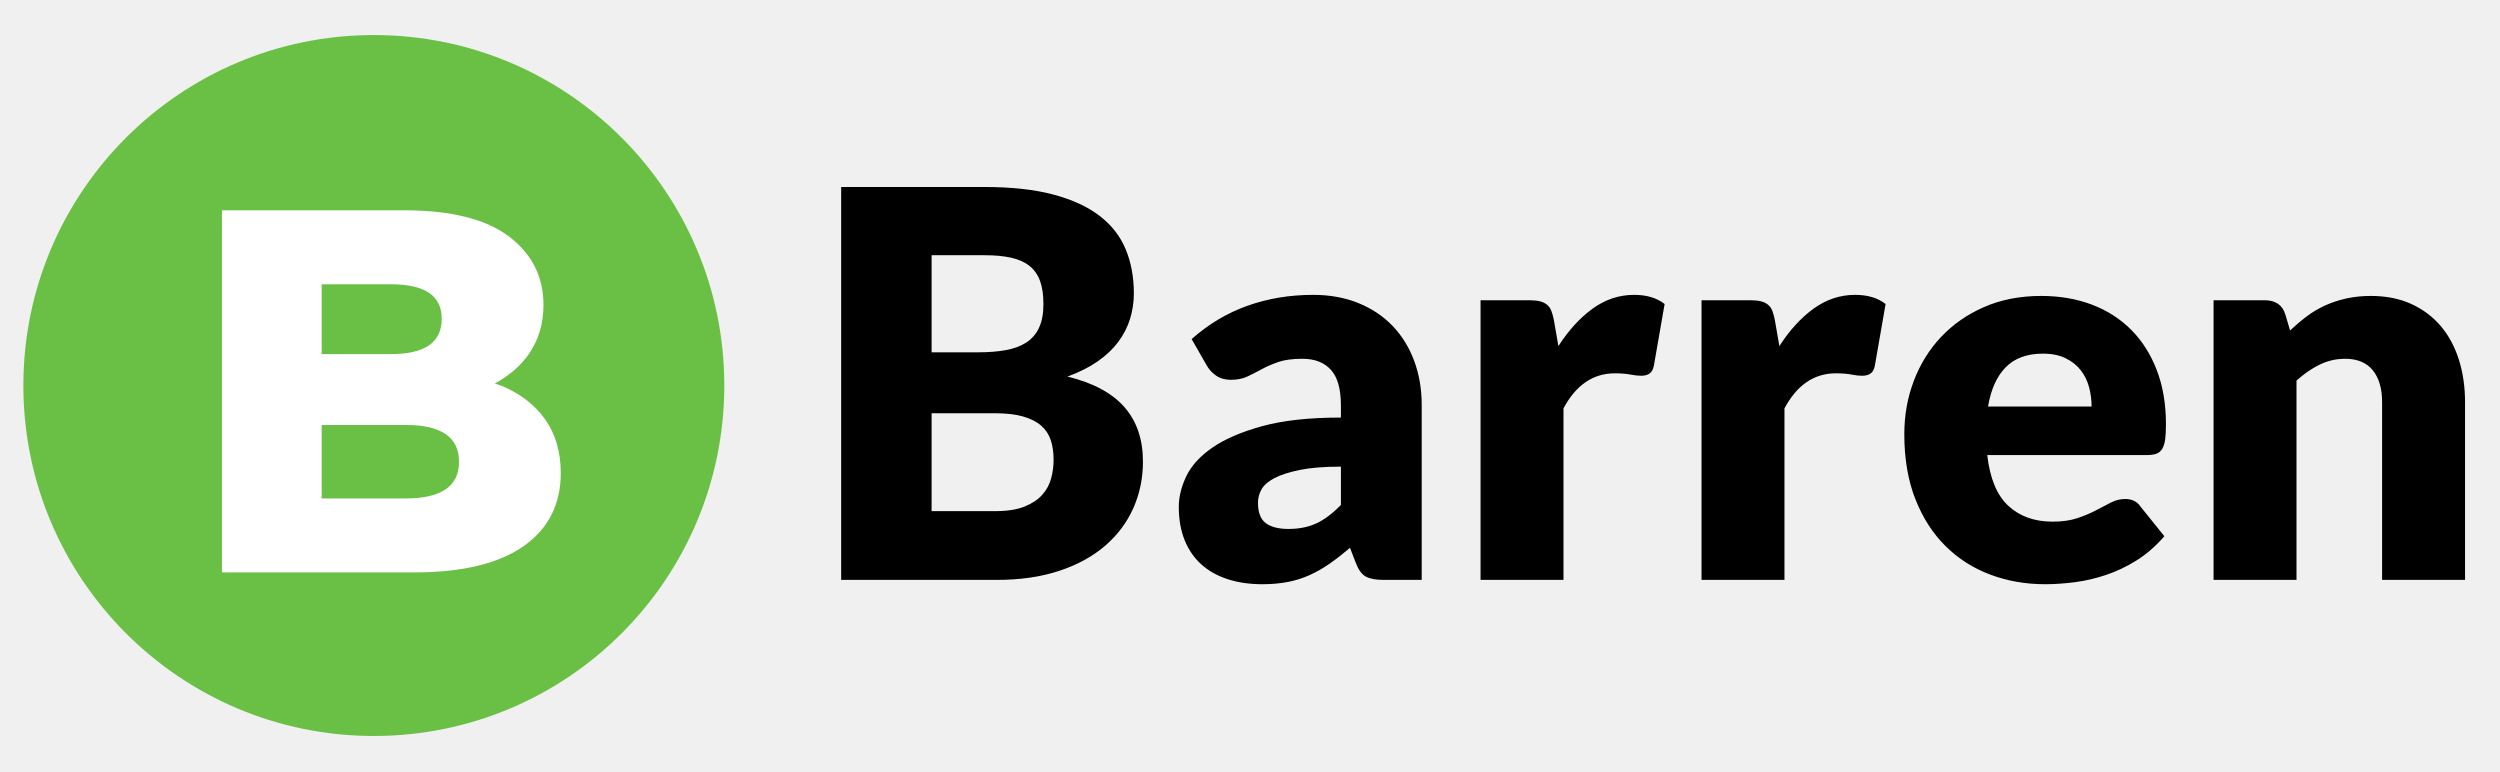
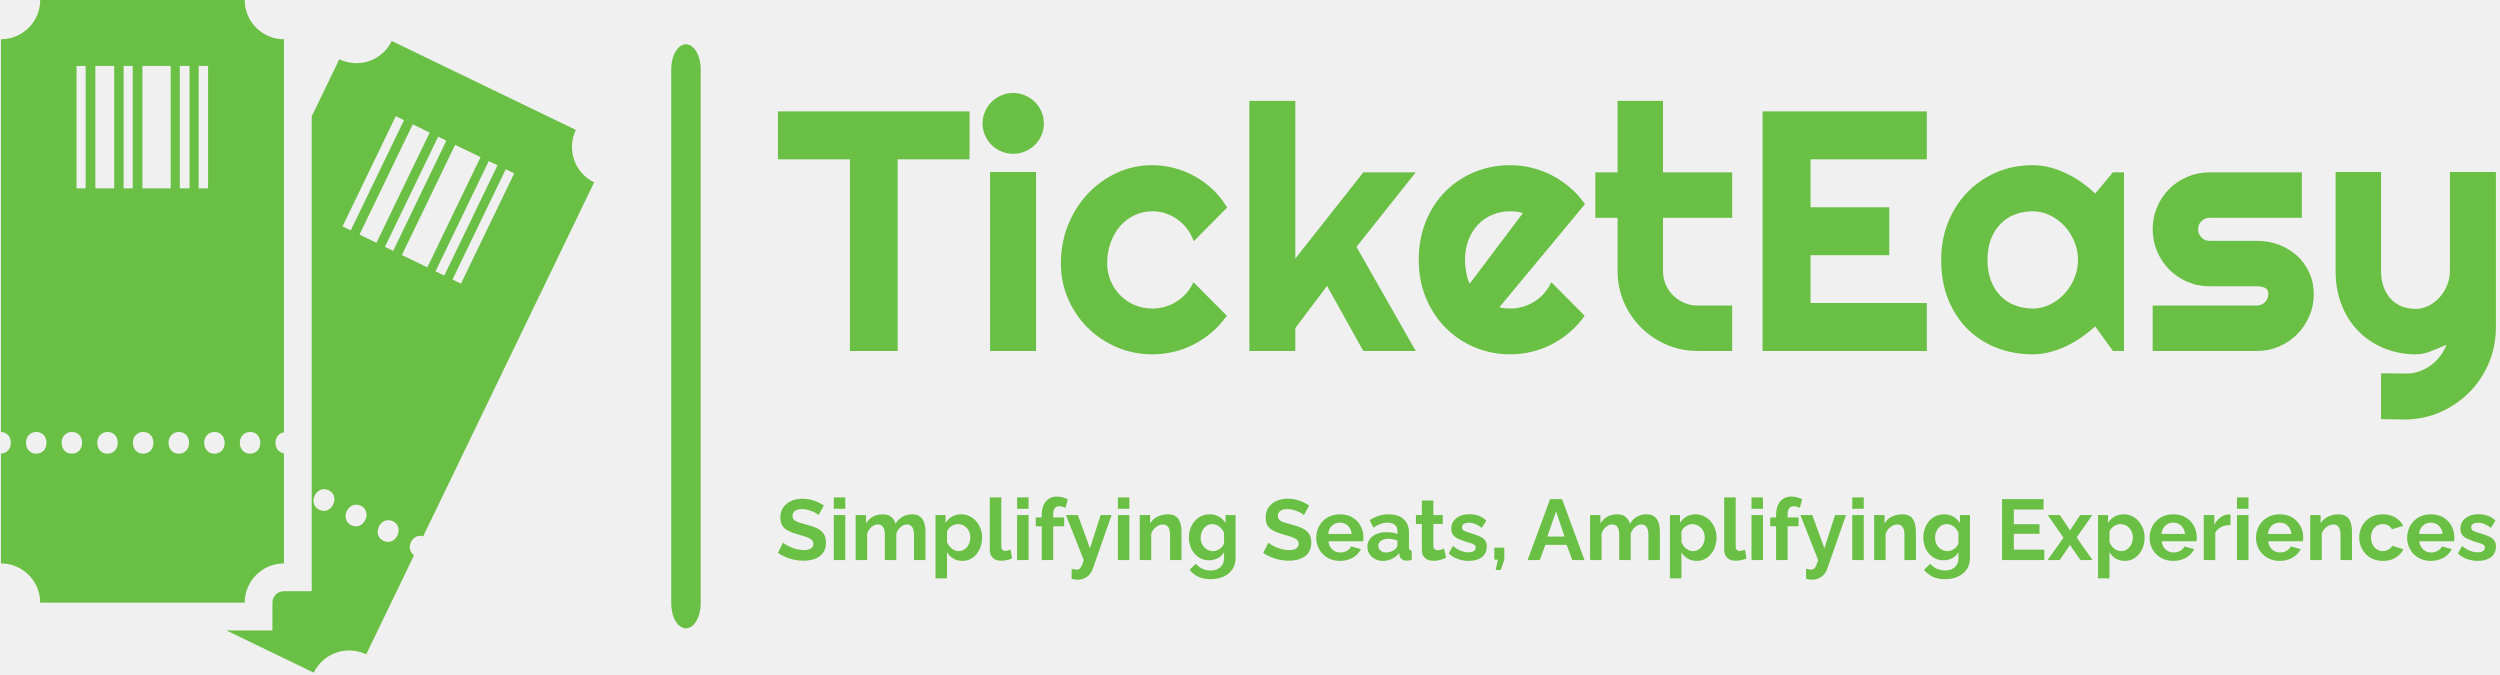
- <svg xmlns="http://www.w3.org/2000/svg" preserveAspectRatio="xMidYMid" width="214" height="66" viewBox="0 0 214 66">
-   <defs>
-     <style>
-       .cls-1 {
-         fill: #000;
-       }
- 
-       .cls-1, .cls-3 {
-         fill-rule: evenodd;
-       }
- 
-       .cls-2 {
-         fill: #6ac045;
-       }
- 
-       .cls-3 {
-         fill: #fff;
-       }
-     </style>
-   </defs>
-   <g>
-     <path d="M203.908,49.639 L203.908,34.427 C203.908,33.258 203.641,32.346 203.107,31.692 C202.572,31.038 201.786,30.711 200.748,30.711 C199.970,30.711 199.237,30.880 198.550,31.219 C197.863,31.557 197.206,32.011 196.580,32.581 L196.580,49.639 L189.481,49.639 L189.481,25.702 L193.878,25.702 C194.321,25.702 194.691,25.802 194.989,26.002 C195.287,26.202 195.496,26.502 195.619,26.902 L196.031,28.287 C196.489,27.856 196.962,27.456 197.451,27.087 C197.939,26.717 198.462,26.406 199.019,26.152 C199.576,25.898 200.179,25.698 200.828,25.552 C201.477,25.406 202.183,25.332 202.947,25.332 C204.244,25.332 205.393,25.560 206.393,26.013 C207.393,26.468 208.237,27.098 208.924,27.906 C209.611,28.714 210.129,29.676 210.481,30.792 C210.832,31.908 211.008,33.120 211.008,34.427 L211.008,49.639 L203.908,49.639 ZM185.085,38.421 C184.962,38.621 184.799,38.759 184.592,38.836 C184.386,38.913 184.123,38.952 183.802,38.952 L170.108,38.952 C170.337,40.952 170.940,42.403 171.917,43.303 C172.894,44.203 174.154,44.653 175.696,44.653 C176.520,44.653 177.230,44.553 177.825,44.353 C178.421,44.153 178.951,43.930 179.417,43.684 C179.883,43.438 180.310,43.215 180.699,43.014 C181.089,42.815 181.497,42.714 181.925,42.714 C182.489,42.714 182.917,42.922 183.207,43.338 L185.268,45.900 C184.535,46.746 183.745,47.435 182.898,47.966 C182.051,48.497 181.180,48.912 180.287,49.212 C179.394,49.512 178.501,49.720 177.608,49.836 C176.715,49.951 175.864,50.009 175.055,50.009 C173.390,50.009 171.829,49.735 170.371,49.189 C168.913,48.643 167.638,47.831 166.547,46.754 C165.455,45.677 164.593,44.338 163.959,42.737 C163.326,41.137 163.009,39.275 163.009,37.151 C163.009,35.551 163.280,34.035 163.822,32.604 C164.364,31.173 165.142,29.918 166.158,28.841 C167.173,27.764 168.402,26.910 169.845,26.279 C171.287,25.648 172.917,25.332 174.734,25.332 C176.306,25.332 177.745,25.579 179.051,26.071 C180.356,26.564 181.478,27.279 182.417,28.218 C183.356,29.157 184.089,30.307 184.615,31.669 C185.142,33.031 185.405,34.574 185.405,36.297 C185.405,36.836 185.383,37.275 185.337,37.613 C185.291,37.952 185.207,38.221 185.085,38.421 ZM178.822,33.135 C178.676,32.596 178.440,32.115 178.112,31.692 C177.783,31.269 177.352,30.927 176.818,30.665 C176.283,30.403 175.635,30.272 174.871,30.272 C173.512,30.272 172.451,30.661 171.688,31.438 C170.925,32.215 170.421,33.335 170.177,34.797 L179.039,34.797 C179.039,34.228 178.967,33.674 178.822,33.135 ZM160.124,31.969 C159.941,32.100 159.696,32.165 159.391,32.165 C159.131,32.165 158.826,32.131 158.475,32.061 C158.124,31.992 157.681,31.957 157.147,31.957 C155.284,31.957 153.818,32.958 152.750,34.958 L152.750,49.639 L145.651,49.639 L145.651,25.702 L149.864,25.702 C150.215,25.702 150.509,25.733 150.746,25.794 C150.983,25.856 151.181,25.952 151.342,26.083 C151.502,26.214 151.624,26.387 151.708,26.602 C151.792,26.818 151.864,27.079 151.925,27.387 L152.315,29.626 C153.185,28.272 154.162,27.202 155.246,26.417 C156.330,25.633 157.513,25.240 158.796,25.240 C159.879,25.240 160.750,25.502 161.406,26.025 L160.490,31.288 C160.429,31.611 160.307,31.838 160.124,31.969 ZM141.208,31.969 C141.025,32.100 140.781,32.165 140.476,32.165 C140.216,32.165 139.911,32.131 139.560,32.061 C139.208,31.992 138.766,31.957 138.231,31.957 C136.369,31.957 134.903,32.958 133.834,34.958 L133.834,49.639 L126.735,49.639 L126.735,25.702 L130.949,25.702 C131.300,25.702 131.594,25.733 131.831,25.794 C132.067,25.856 132.266,25.952 132.426,26.083 C132.586,26.214 132.708,26.387 132.793,26.602 C132.876,26.818 132.949,27.079 133.010,27.387 L133.399,29.626 C134.270,28.272 135.246,27.202 136.331,26.417 C137.414,25.633 138.598,25.240 139.880,25.240 C140.964,25.240 141.834,25.502 142.491,26.025 L141.575,31.288 C141.514,31.611 141.392,31.838 141.208,31.969 ZM116.923,49.362 C116.580,49.178 116.294,48.793 116.065,48.208 L115.561,46.892 C114.965,47.400 114.393,47.847 113.843,48.231 C113.294,48.616 112.725,48.943 112.137,49.212 C111.549,49.482 110.923,49.682 110.259,49.812 C109.595,49.943 108.858,50.009 108.049,50.009 C106.965,50.009 105.981,49.866 105.095,49.580 C104.210,49.295 103.458,48.874 102.840,48.318 C102.221,47.762 101.744,47.071 101.408,46.245 C101.072,45.419 100.905,44.466 100.905,43.386 C100.905,42.536 101.118,41.664 101.546,40.768 C101.973,39.873 102.714,39.059 103.767,38.325 C104.820,37.592 106.240,36.978 108.026,36.484 C109.813,35.990 112.064,35.743 114.782,35.743 L114.782,34.718 C114.782,33.305 114.496,32.283 113.923,31.654 C113.351,31.025 112.538,30.711 111.484,30.711 C110.645,30.711 109.958,30.803 109.423,30.988 C108.889,31.173 108.412,31.380 107.992,31.611 C107.572,31.842 107.164,32.050 106.767,32.234 C106.370,32.419 105.897,32.511 105.347,32.511 C104.858,32.511 104.443,32.392 104.099,32.154 C103.756,31.915 103.484,31.619 103.286,31.265 L102.004,29.026 C103.439,27.749 105.030,26.798 106.778,26.175 C108.526,25.552 110.400,25.240 112.400,25.240 C113.835,25.240 115.129,25.475 116.282,25.944 C117.435,26.414 118.412,27.068 119.213,27.906 C120.015,28.745 120.629,29.741 121.057,30.896 C121.484,32.050 121.698,33.312 121.698,34.681 L121.698,49.639 L118.446,49.639 C117.774,49.639 117.267,49.547 116.923,49.362 ZM114.782,39.944 C113.362,39.944 112.194,40.038 111.278,40.224 C110.362,40.410 109.637,40.643 109.103,40.922 C108.568,41.202 108.198,41.520 107.992,41.877 C107.786,42.234 107.683,42.622 107.683,43.041 C107.683,43.864 107.904,44.442 108.347,44.776 C108.790,45.110 109.438,45.277 110.294,45.277 C111.210,45.277 112.011,45.115 112.698,44.792 C113.385,44.469 114.080,43.946 114.782,43.222 L114.782,39.944 ZM97.836,39.506 C97.836,40.937 97.561,42.268 97.012,43.499 C96.462,44.730 95.657,45.804 94.596,46.719 C93.535,47.635 92.226,48.351 90.669,48.866 C89.111,49.382 87.333,49.639 85.333,49.639 L72.005,49.639 L72.005,16.007 L84.279,16.007 C86.584,16.007 88.546,16.222 90.165,16.653 C91.783,17.084 93.103,17.692 94.126,18.477 C95.149,19.261 95.893,20.216 96.359,21.339 C96.825,22.463 97.058,23.717 97.058,25.102 C97.058,25.856 96.951,26.583 96.737,27.283 C96.523,27.983 96.187,28.641 95.729,29.257 C95.271,29.872 94.684,30.430 93.966,30.930 C93.248,31.430 92.386,31.865 91.378,32.234 C93.577,32.773 95.203,33.646 96.256,34.854 C97.310,36.063 97.836,37.613 97.836,39.506 ZM89.020,24.028 C88.821,23.497 88.516,23.070 88.104,22.747 C87.691,22.424 87.168,22.193 86.535,22.055 C85.901,21.916 85.150,21.847 84.279,21.847 L79.745,21.847 L79.745,30.157 L83.776,30.157 C84.630,30.157 85.401,30.096 86.088,29.972 C86.775,29.849 87.359,29.634 87.840,29.326 C88.321,29.018 88.688,28.595 88.940,28.056 C89.191,27.518 89.317,26.841 89.317,26.025 C89.317,25.225 89.218,24.559 89.020,24.028 ZM89.947,37.682 C89.787,37.190 89.512,36.774 89.123,36.436 C88.733,36.097 88.218,35.835 87.577,35.651 C86.936,35.466 86.126,35.374 85.150,35.374 L79.745,35.374 L79.745,43.753 L85.195,43.753 C86.218,43.753 87.054,43.622 87.703,43.361 C88.352,43.099 88.859,42.760 89.226,42.345 C89.592,41.929 89.844,41.460 89.981,40.937 C90.119,40.414 90.188,39.883 90.188,39.344 C90.188,38.729 90.107,38.175 89.947,37.682 Z" class="cls-1" />
-     <g>
-       <circle cx="32" cy="33" r="30" class="cls-2" />
-       <path d="M46.673,35.913 C47.558,37.168 48.001,38.696 48.001,40.496 C48.001,43.182 46.934,45.271 44.801,46.762 C42.667,48.253 39.553,48.998 35.460,48.998 L18.999,48.998 L18.999,18.002 L34.589,18.002 C38.595,18.002 41.585,18.747 43.559,20.238 C45.533,21.729 46.521,23.685 46.521,26.105 C46.521,27.699 46.107,29.094 45.280,30.289 C44.561,31.328 43.574,32.166 42.351,32.826 C42.550,32.896 42.758,32.955 42.950,33.035 C44.546,33.699 45.787,34.659 46.673,35.913 ZM27.534,42.666 L34.763,42.666 C36.244,42.666 37.368,42.408 38.138,41.891 C38.907,41.375 39.292,40.584 39.292,39.522 C39.292,38.459 38.907,37.670 38.138,37.153 C37.368,36.637 36.244,36.378 34.763,36.378 L27.534,36.378 L27.534,42.666 ZM36.723,25.064 C35.997,24.577 34.908,24.334 33.457,24.334 L27.534,24.334 L27.534,30.311 L33.457,30.311 C34.908,30.311 35.997,30.061 36.723,29.559 C37.448,29.057 37.811,28.304 37.811,27.300 C37.811,26.297 37.448,25.551 36.723,25.064 Z" class="cls-3" />
-     </g>
+ <svg xmlns="http://www.w3.org/2000/svg" version="1.1" width="1500" height="405" viewBox="0 0 1500 405">
+   <g transform="matrix(1,0,0,1,-0.9090909,-0.7064029)">
+     <svg viewBox="0 0 396 107" data-background-color="#ffffff" preserveAspectRatio="xMidYMid meet" height="405" width="1500">
+       <g id="tight-bounds" transform="matrix(1,0,0,1,0.24,0.1866299)">
+         <svg viewBox="0 0 395.52 106.627" height="106.627" width="395.52">
+           <g>
+             <svg viewBox="0 0 395.52 106.627" height="106.627" width="395.52">
+               <g>
+                 <svg viewBox="0 0 574.332 154.832" height="106.627" width="395.52">
+                   <g>
+                     <rect width="6.778" height="134.442" x="154.292" y="10.195" fill="#6ac045" opacity="1" stroke-width="0" stroke="transparent" fill-opacity="1" class="rect-qz-0" data-fill-palette-color="primary" rx="1%" id="qz-0" data-palette-color="#6ac045" />
+                   </g>
+                   <g transform="matrix(1,0,0,1,178.8124,21.39865)">
+                     <svg viewBox="0 0 395.52 112.035" height="112.035" width="395.52">
+                       <g id="textblocktransform">
+                         <svg viewBox="0 0 395.52 112.035" height="112.035" width="395.52" id="textblock">
+                           <g>
+                             <svg viewBox="0 0 395.52 75.158" height="75.158" width="395.52">
+                               <g transform="matrix(1,0,0,1,0,0)">
+                                 <svg width="395.52" viewBox="0.44 -37.7 251.03 47.71" height="75.158" data-palette-color="#6ac045">
+                                   <path d="M17.94-28L17.94 0 10.96 0 10.96-28 0.44-28 0.44-35.01 28.44-35.01 28.44-28 17.94-28ZM39.3-33.25L39.3-33.25Q39.3-32.32 38.95-31.52 38.6-30.71 37.99-30.11 37.38-29.52 36.56-29.16 35.74-28.81 34.81-28.81L34.81-28.81Q33.88-28.81 33.07-29.16 32.25-29.52 31.65-30.11 31.05-30.71 30.7-31.52 30.34-32.32 30.34-33.25L30.34-33.25Q30.34-34.16 30.7-34.97 31.05-35.79 31.65-36.39 32.25-36.99 33.07-37.34 33.88-37.7 34.81-37.7L34.81-37.7Q35.74-37.7 36.56-37.34 37.38-36.99 37.99-36.39 38.6-35.79 38.95-34.97 39.3-34.16 39.3-33.25ZM38.16-26.15L38.16 0 31.44 0 31.44-26.15 38.16-26.15ZM66.08-20.95L66.08-20.95 61.2-16.04Q60.83-17.07 60.2-17.88 59.57-18.7 58.77-19.26 57.98-19.82 57.05-20.12 56.12-20.41 55.15-20.41L55.15-20.41Q53.78-20.41 52.57-19.85 51.36-19.29 50.47-18.27 49.58-17.26 49.07-15.87 48.55-14.48 48.55-12.79L48.55-12.79Q48.55-11.43 49.07-10.23 49.58-9.03 50.47-8.13 51.36-7.23 52.57-6.71 53.78-6.2 55.15-6.2L55.15-6.2Q56.12-6.2 57.03-6.47 57.93-6.74 58.72-7.24 59.52-7.74 60.14-8.46 60.76-9.18 61.15-10.06L61.15-10.06 66.04-5.15Q65.11-3.83 63.9-2.78 62.69-1.73 61.29-1 59.88-0.27 58.33 0.11 56.78 0.49 55.15 0.49L55.15 0.49Q52.39 0.49 49.96-0.55 47.53-1.59 45.71-3.39 43.89-5.2 42.84-7.62 41.79-10.03 41.79-12.79L41.79-12.79Q41.79-15.8 42.84-18.41 43.89-21.02 45.71-22.96 47.53-24.9 49.96-26.03 52.39-27.15 55.15-27.15L55.15-27.15Q56.78-27.15 58.36-26.73 59.93-26.32 61.36-25.52 62.79-24.73 64-23.58 65.2-22.44 66.08-20.95ZM76.04-3.34L76.04 0 69.33 0 69.33-36.55 76.04-36.55 76.04-13.5 85.98-26.1 93.64-26.1 84.98-15.21 93.64 0 85.98 0 80.68-9.5 76.04-3.34ZM118.37-21.46L105.87-6.4Q106.26-6.27 106.66-6.24 107.05-6.2 107.44-6.2L107.44-6.2Q108.41-6.2 109.32-6.47 110.22-6.74 111.01-7.24 111.81-7.74 112.43-8.46 113.05-9.18 113.44-10.06L113.44-10.06 118.32-5.15Q117.4-3.83 116.19-2.78 114.98-1.73 113.58-1 112.17-0.27 110.62 0.11 109.07 0.49 107.44 0.49L107.44 0.49Q104.68 0.49 102.25-0.54 99.82-1.56 98-3.39 96.18-5.22 95.13-7.75 94.08-10.28 94.08-13.31L94.08-13.31Q94.08-16.41 95.13-18.97 96.18-21.53 98-23.34 99.82-25.15 102.25-26.15 104.68-27.15 107.44-27.15L107.44-27.15Q109.07-27.15 110.63-26.76 112.2-26.37 113.6-25.63 115-24.9 116.23-23.84 117.45-22.78 118.37-21.46L118.37-21.46ZM101.53-9.84L109.29-20.14Q108.83-20.31 108.38-20.36 107.92-20.41 107.44-20.41L107.44-20.41Q106.07-20.41 104.86-19.91 103.65-19.41 102.76-18.48 101.87-17.55 101.36-16.25 100.84-14.94 100.84-13.31L100.84-13.31Q100.84-12.94 100.88-12.48 100.92-12.01 101-11.54 101.09-11.06 101.21-10.62 101.33-10.18 101.53-9.84L101.53-9.84ZM139.88 0L134.83 0Q132.41 0 130.29-0.92 128.16-1.83 126.56-3.43 124.96-5.03 124.05-7.15 123.13-9.28 123.13-11.69L123.13-11.69 123.13-19.46 119.88-19.46 119.88-26.1 123.13-26.1 123.13-36.55 129.77-36.55 129.77-26.1 139.88-26.1 139.88-19.46 129.77-19.46 129.77-11.69Q129.77-10.64 130.16-9.73 130.55-8.81 131.24-8.13 131.92-7.45 132.85-7.04 133.78-6.64 134.83-6.64L134.83-6.64 139.88-6.64 139.88 0ZM168.32-7.01L168.32 0 144.32 0 144.32-35.01 168.32-35.01 168.32-28 151.33-28 151.33-21 162.83-21 162.83-13.99 151.33-13.99 151.33-7.01 168.32-7.01ZM197.13-26.1L197.13 0 195.51 0 192.93-3.59Q191.97-2.73 190.91-1.99 189.85-1.25 188.68-0.7 187.51-0.15 186.27 0.17 185.04 0.49 183.77 0.49L183.77 0.49Q181.01 0.49 178.58-0.44 176.15-1.37 174.34-3.14 172.52-4.91 171.47-7.47 170.42-10.03 170.42-13.31L170.42-13.31Q170.42-16.36 171.47-18.91 172.52-21.46 174.34-23.29 176.15-25.12 178.58-26.14 181.01-27.15 183.77-27.15L183.77-27.15Q185.04-27.15 186.29-26.83 187.53-26.51 188.7-25.95 189.88-25.39 190.94-24.63 192-23.88 192.93-23L192.93-23 195.51-26.1 197.13-26.1ZM190.41-13.31L190.41-13.31Q190.41-14.67 189.89-15.95 189.36-17.24 188.46-18.23 187.56-19.21 186.35-19.81 185.14-20.41 183.77-20.41L183.77-20.41Q182.4-20.41 181.2-19.95 179.99-19.48 179.1-18.58 178.21-17.68 177.69-16.35 177.18-15.01 177.18-13.31L177.18-13.31Q177.18-11.6 177.69-10.27 178.21-8.94 179.1-8.03 179.99-7.13 181.2-6.67 182.4-6.2 183.77-6.2L183.77-6.2Q185.14-6.2 186.35-6.8 187.56-7.4 188.46-8.39 189.36-9.38 189.89-10.66 190.41-11.94 190.41-13.31ZM216.56 0L216.56 0 201.32 0 201.32-6.64 216.56-6.64Q217.24-6.64 217.73-7.13 218.22-7.62 218.22-8.3L218.22-8.3Q218.22-9.01 217.73-9.23 217.24-9.45 216.56-9.45L216.56-9.45 209.62-9.45Q207.89-9.45 206.38-10.11 204.86-10.77 203.74-11.9 202.62-13.04 201.97-14.55 201.32-16.06 201.32-17.8L201.32-17.8Q201.32-19.53 201.97-21.04 202.62-22.56 203.74-23.68 204.86-24.8 206.38-25.45 207.89-26.1 209.62-26.1L209.62-26.1 223.12-26.1 223.12-19.46 209.62-19.46Q208.94-19.46 208.45-18.97 207.96-18.48 207.96-17.8L207.96-17.8Q207.96-17.09 208.45-16.59 208.94-16.09 209.62-16.09L209.62-16.09 216.56-16.09Q218.27-16.09 219.78-15.52 221.29-14.94 222.42-13.92 223.54-12.89 224.2-11.45 224.86-10.01 224.86-8.3L224.86-8.3Q224.86-6.57 224.2-5.07 223.54-3.56 222.42-2.43 221.29-1.29 219.78-0.65 218.27 0 216.56 0ZM238.11 10.01L234.69 9.96 234.69 3.25 238.41 3.3Q239.38 3.3 240.29 2.98 241.19 2.66 241.96 2.1 242.73 1.54 243.31 0.77 243.9 0 244.26-0.9L244.26-0.9Q243.17-0.44 242.03 0.02 240.9 0.49 239.75 0.49L239.75 0.49Q237.33 0.49 235.21-0.37 233.08-1.22 231.48-2.8 229.88-4.37 228.97-6.63 228.05-8.89 228.05-11.69L228.05-11.69 228.05-26.15 234.69-26.15 234.69-11.69Q234.69-10.3 235.1-9.27 235.5-8.23 236.18-7.53 236.87-6.84 237.78-6.49 238.7-6.15 239.75-6.15L239.75-6.15Q240.77-6.15 241.69-6.63 242.6-7.1 243.29-7.89 243.97-8.67 244.36-9.66 244.75-10.64 244.75-11.69L244.75-11.69 244.75-26.15 251.47-26.15 251.47-3.3Q251.44-0.54 250.39 1.88 249.34 4.3 247.52 6.1 245.71 7.91 243.29 8.96 240.87 10.01 238.11 10.01L238.11 10.01Z" opacity="1" transform="matrix(1,0,0,1,0,0)" fill="#6ac045" class="wordmark-text-0" data-fill-palette-color="primary" id="text-0" />
+                                 </svg>
+                               </g>
+                             </svg>
+                           </g>
+                           <g transform="matrix(1,0,0,1,0,92.90056)">
+                             <svg viewBox="0 0 395.52 19.134" height="19.134" width="395.52">
+                               <g transform="matrix(1,0,0,1,0,0)">
+                                 <svg width="395.52" viewBox="1.1 -37 1001.4 48.45" height="19.134" data-palette-color="#6ac045">
+                                   <path d="M27.9-31.8L24.85-26.2Q24.5-26.55 23.58-27.15 22.65-27.75 21.33-28.3 20-28.85 18.45-29.28 16.9-29.7 15.3-29.7L15.3-29.7Q12.5-29.7 11.08-28.65 9.65-27.6 9.65-25.7L9.65-25.7Q9.65-24.25 10.55-23.4 11.45-22.55 13.25-21.95 15.05-21.35 17.75-20.65L17.75-20.65Q21.25-19.8 23.83-18.57 26.4-17.35 27.78-15.38 29.15-13.4 29.15-10.15L29.15-10.15Q29.15-7.3 28.1-5.28 27.05-3.25 25.2-2 23.35-0.75 21-0.18 18.65 0.4 16 0.4L16 0.4Q13.35 0.4 10.7-0.15 8.05-0.7 5.6-1.73 3.15-2.75 1.1-4.2L1.1-4.2 4.15-10.15Q4.6-9.7 5.75-8.97 6.9-8.25 8.55-7.53 10.2-6.8 12.15-6.3 14.1-5.8 16.1-5.8L16.1-5.8Q18.9-5.8 20.35-6.75 21.8-7.7 21.8-9.45L21.8-9.45Q21.8-11.05 20.65-11.95 19.5-12.85 17.45-13.53 15.4-14.2 12.6-15L12.6-15Q9.25-15.95 7-17.13 4.75-18.3 3.65-20.1 2.55-21.9 2.55-24.6L2.55-24.6Q2.55-28.25 4.28-30.73 6-33.2 8.95-34.48 11.9-35.75 15.5-35.75L15.5-35.75Q18-35.75 20.23-35.2 22.45-34.65 24.4-33.75 26.35-32.85 27.9-31.8L27.9-31.8ZM40.4 0L33.7 0 33.7-26.2 40.4-26.2 40.4 0ZM40.4-29.85L33.7-29.85 33.7-36.5 40.4-36.5 40.4-29.85ZM87.15-16.35L87.15 0 80.45 0 80.45-14.7Q80.45-17.8 79.37-19.28 78.3-20.75 76.4-20.75L76.4-20.75Q74.45-20.75 72.67-19.23 70.9-17.7 70.15-15.25L70.15-15.25 70.15 0 63.45 0 63.45-14.7Q63.45-17.85 62.37-19.3 61.3-20.75 59.4-20.75L59.4-20.75Q57.45-20.75 55.67-19.25 53.9-17.75 53.15-15.3L53.15-15.3 53.15 0 46.45 0 46.45-26.2 52.5-26.2 52.5-21.35Q54-23.9 56.5-25.28 59-26.65 62.25-26.65L62.25-26.65Q65.5-26.65 67.32-25.05 69.15-23.45 69.65-21.1L69.65-21.1Q71.25-23.8 73.72-25.23 76.2-26.65 79.3-26.65L79.3-26.65Q81.75-26.65 83.27-25.78 84.8-24.9 85.65-23.43 86.5-21.95 86.82-20.1 87.15-18.25 87.15-16.35L87.15-16.35ZM108.69 0.5L108.69 0.5Q105.64 0.5 103.32-0.88 100.99-2.25 99.69-4.6L99.69-4.6 99.69 10.65 92.99 10.65 92.99-26.2 98.84-26.2 98.84-21.7Q100.34-24 102.64-25.33 104.94-26.65 107.89-26.65L107.89-26.65Q110.54-26.65 112.77-25.6 114.99-24.55 116.64-22.68 118.29-20.8 119.22-18.38 120.14-15.95 120.14-13.15L120.14-13.15Q120.14-9.35 118.67-6.25 117.19-3.15 114.62-1.33 112.04 0.5 108.69 0.5ZM106.44-5.2L106.44-5.2Q107.99-5.2 109.24-5.85 110.49-6.5 111.42-7.63 112.34-8.75 112.82-10.18 113.29-11.6 113.29-13.15L113.29-13.15Q113.29-14.8 112.77-16.2 112.24-17.6 111.24-18.68 110.24-19.75 108.92-20.35 107.59-20.95 106.04-20.95L106.04-20.95Q105.09-20.95 104.12-20.63 103.14-20.3 102.24-19.7 101.34-19.1 100.67-18.3 99.99-17.5 99.69-16.55L99.69-16.55 99.69-10.4Q100.29-8.95 101.32-7.75 102.34-6.55 103.69-5.88 105.04-5.2 106.44-5.2ZM124.64-6.05L124.64-36.5 131.34-36.5 131.34-8.4Q131.34-6.6 131.94-5.98 132.54-5.35 133.59-5.35L133.59-5.35Q134.39-5.35 135.24-5.55 136.09-5.75 136.74-6.05L136.74-6.05 137.64-0.95Q136.29-0.3 134.49 0.05 132.69 0.4 131.24 0.4L131.24 0.4Q128.09 0.4 126.37-1.28 124.64-2.95 124.64-6.05L124.64-6.05ZM147.24 0L140.54 0 140.54-26.2 147.24-26.2 147.24 0ZM147.24-29.85L140.54-29.85 140.54-36.5 147.24-36.5 147.24-29.85ZM161.59 0L154.89 0 154.89-19.7 151.44-19.7 151.44-24.8 154.89-24.8 154.89-26.4Q154.89-29.65 155.96-32.02 157.04-34.4 159.01-35.7 160.99-37 163.64-37L163.64-37Q165.24-37 166.86-36.6 168.49-36.2 170.09-35.45L170.09-35.45 168.74-30.4Q167.99-30.8 166.99-31.08 165.99-31.35 165.09-31.35L165.09-31.35Q163.39-31.35 162.49-30.15 161.59-28.95 161.59-26.65L161.59-26.65 161.59-24.8 167.99-24.8 167.99-19.7 161.59-19.7 161.59 0ZM172.33 10.9L172.33 5.1Q173.23 5.3 174.01 5.45 174.78 5.6 175.33 5.6L175.33 5.6Q176.28 5.6 176.91 5.13 177.53 4.65 178.13 3.43 178.73 2.2 179.38 0L179.38 0 169.03-26.2 175.98-26.2 183.03-6.85 189.23-26.2 195.63-26.2 184.63 5.2Q184.03 6.95 182.81 8.38 181.58 9.8 179.76 10.63 177.93 11.45 175.68 11.45L175.68 11.45Q174.88 11.45 174.08 11.33 173.28 11.2 172.33 10.9L172.33 10.9ZM205.98 0L199.28 0 199.28-26.2 205.98-26.2 205.98 0ZM205.98-29.85L199.28-29.85 199.28-36.5 205.98-36.5 205.98-29.85ZM236.38-16.35L236.38 0 229.68 0 229.68-14.7Q229.68-17.85 228.58-19.3 227.48-20.75 225.53-20.75L225.53-20.75Q224.18-20.75 222.8-20.05 221.43-19.35 220.33-18.13 219.23-16.9 218.73-15.3L218.73-15.3 218.73 0 212.03 0 212.03-26.2 218.08-26.2 218.08-21.35Q219.08-23.05 220.63-24.23 222.18-25.4 224.2-26.03 226.23-26.65 228.48-26.65L228.48-26.65Q230.93-26.65 232.5-25.78 234.08-24.9 234.9-23.43 235.73-21.95 236.05-20.1 236.38-18.25 236.38-16.35L236.38-16.35ZM252.48 0.15L252.48 0.15Q249.88 0.15 247.7-0.88 245.53-1.9 243.95-3.75 242.38-5.6 241.53-8 240.68-10.4 240.68-13.1L240.68-13.1Q240.68-15.95 241.58-18.4 242.48-20.85 244.1-22.73 245.73-24.6 247.95-25.63 250.18-26.65 252.88-26.65L252.88-26.65Q255.93-26.65 258.23-25.28 260.53-23.9 262.03-21.6L262.03-21.6 262.03-26.2 267.88-26.2 267.88-1.25Q267.88 2.65 266 5.43 264.13 8.2 260.82 9.68 257.53 11.15 253.33 11.15L253.33 11.15Q249.08 11.15 246.13 9.73 243.18 8.3 241.08 5.7L241.08 5.7 244.73 2.15Q246.23 4 248.5 5.05 250.78 6.1 253.33 6.1L253.33 6.1Q255.48 6.1 257.25 5.33 259.03 4.55 260.1 2.93 261.18 1.3 261.18-1.25L261.18-1.25 261.18-4.55Q259.88-2.3 257.5-1.07 255.13 0.15 252.48 0.15ZM254.73-5.2L254.73-5.2Q255.83-5.2 256.82-5.55 257.82-5.9 258.68-6.5 259.53-7.1 260.18-7.93 260.82-8.75 261.18-9.6L261.18-9.6 261.18-15.85Q260.57-17.4 259.5-18.55 258.43-19.7 257.1-20.33 255.78-20.95 254.33-20.95L254.33-20.95Q252.78-20.95 251.53-20.3 250.28-19.65 249.38-18.48 248.48-17.3 248-15.88 247.53-14.45 247.53-12.9L247.53-12.9Q247.53-11.3 248.08-9.9 248.63-8.5 249.6-7.45 250.58-6.4 251.9-5.8 253.23-5.2 254.73-5.2ZM310.77-31.8L307.72-26.2Q307.37-26.55 306.44-27.15 305.52-27.75 304.19-28.3 302.87-28.85 301.32-29.28 299.77-29.7 298.17-29.7L298.17-29.7Q295.37-29.7 293.94-28.65 292.52-27.6 292.52-25.7L292.52-25.7Q292.52-24.25 293.42-23.4 294.32-22.55 296.12-21.95 297.92-21.35 300.62-20.65L300.62-20.65Q304.12-19.8 306.69-18.57 309.27-17.35 310.64-15.38 312.02-13.4 312.02-10.15L312.02-10.15Q312.02-7.3 310.97-5.28 309.92-3.25 308.07-2 306.22-0.75 303.87-0.18 301.52 0.4 298.87 0.4L298.87 0.4Q296.22 0.4 293.57-0.15 290.92-0.7 288.47-1.73 286.02-2.75 283.97-4.2L283.97-4.2 287.02-10.15Q287.47-9.7 288.62-8.97 289.77-8.25 291.42-7.53 293.07-6.8 295.02-6.3 296.97-5.8 298.97-5.8L298.97-5.8Q301.77-5.8 303.22-6.75 304.67-7.7 304.67-9.45L304.67-9.45Q304.67-11.05 303.52-11.95 302.37-12.85 300.32-13.53 298.27-14.2 295.47-15L295.47-15Q292.12-15.95 289.87-17.13 287.62-18.3 286.52-20.1 285.42-21.9 285.42-24.6L285.42-24.6Q285.42-28.25 287.14-30.73 288.87-33.2 291.82-34.48 294.77-35.75 298.37-35.75L298.37-35.75Q300.87-35.75 303.1-35.2 305.32-34.65 307.27-33.75 309.22-32.85 310.77-31.8L310.77-31.8ZM328.72 0.5L328.72 0.5Q325.57 0.5 323.02-0.58 320.47-1.65 318.67-3.53 316.87-5.4 315.89-7.83 314.92-10.25 314.92-12.95L314.92-12.95Q314.92-16.7 316.59-19.8 318.27-22.9 321.39-24.78 324.52-26.65 328.77-26.65L328.77-26.65Q333.07-26.65 336.12-24.78 339.17-22.9 340.79-19.83 342.42-16.75 342.42-13.2L342.42-13.2Q342.42-12.6 342.37-11.98 342.32-11.35 342.27-10.95L342.27-10.95 322.02-10.95Q322.22-8.95 323.19-7.45 324.17-5.95 325.69-5.18 327.22-4.4 328.97-4.4L328.97-4.4Q330.97-4.4 332.74-5.38 334.52-6.35 335.17-7.95L335.17-7.95 340.92-6.35Q339.97-4.35 338.19-2.8 336.42-1.25 334.02-0.38 331.62 0.5 328.72 0.5ZM321.87-15.2L321.87-15.2 335.57-15.2Q335.37-17.2 334.44-18.68 333.52-20.15 332.02-20.98 330.52-21.8 328.67-21.8L328.67-21.8Q326.87-21.8 325.39-20.98 323.92-20.15 322.99-18.68 322.07-17.2 321.87-15.2ZM344.71-7.75L344.71-7.75Q344.71-10.3 346.14-12.23 347.56-14.15 350.11-15.2 352.66-16.25 355.96-16.25L355.96-16.25Q357.61-16.25 359.31-16 361.01-15.75 362.26-15.2L362.26-15.2 362.26-16.6Q362.26-19.1 360.79-20.45 359.31-21.8 356.41-21.8L356.41-21.8Q354.26-21.8 352.31-21.05 350.36-20.3 348.21-18.85L348.21-18.85 346.06-23.25Q348.66-24.95 351.39-25.8 354.11-26.65 357.11-26.65L357.11-26.65Q362.71-26.65 365.84-23.85 368.96-21.05 368.96-15.85L368.96-15.85 368.96-7.5Q368.96-6.45 369.34-6 369.71-5.55 370.56-5.45L370.56-5.45 370.56 0Q369.66 0.15 368.94 0.25 368.21 0.35 367.71 0.35L367.71 0.35Q365.71 0.35 364.69-0.55 363.66-1.45 363.41-2.75L363.41-2.75 363.26-4.1Q361.56-1.9 359.01-0.7 356.46 0.5 353.81 0.5L353.81 0.5Q351.21 0.5 349.14-0.58 347.06-1.65 345.89-3.53 344.71-5.4 344.71-7.75ZM361.01-6.4L361.01-6.4Q361.56-7 361.91-7.6 362.26-8.2 362.26-8.7L362.26-8.7 362.26-11.35Q361.06-11.85 359.66-12.13 358.26-12.4 357.01-12.4L357.01-12.4Q354.41-12.4 352.74-11.28 351.06-10.15 351.06-8.3L351.06-8.3Q351.06-7.3 351.61-6.4 352.16-5.5 353.21-4.95 354.26-4.4 355.71-4.4L355.71-4.4Q357.21-4.4 358.66-4.98 360.11-5.55 361.01-6.4ZM389.31-6.65L390.66-1.35Q389.81-1 388.61-0.55 387.41-0.1 386.04 0.18 384.66 0.45 383.26 0.45L383.26 0.45Q381.41 0.45 379.86-0.2 378.31-0.85 377.39-2.27 376.46-3.7 376.46-6L376.46-6 376.46-21.05 373.01-21.05 373.01-26.2 376.46-26.2 376.46-34.7 383.16-34.7 383.16-26.2 388.66-26.2 388.66-21.05 383.16-21.05 383.16-8.25Q383.21-6.9 383.91-6.3 384.61-5.7 385.66-5.7L385.66-5.7Q386.71-5.7 387.71-6.05 388.71-6.4 389.31-6.65L389.31-6.65ZM403.81 0.5L403.81 0.5Q400.46 0.5 397.41-0.6 394.36-1.7 392.16-3.85L392.16-3.85 394.56-8.2Q396.91-6.3 399.18-5.4 401.46-4.5 403.56-4.5L403.56-4.5Q405.51-4.5 406.68-5.2 407.86-5.9 407.86-7.3L407.86-7.3Q407.86-8.25 407.21-8.78 406.56-9.3 405.33-9.7 404.11-10.1 402.36-10.6L402.36-10.6Q399.46-11.55 397.51-12.45 395.56-13.35 394.58-14.73 393.61-16.1 393.61-18.25L393.61-18.25Q393.61-20.85 394.93-22.73 396.26-24.6 398.63-25.65 401.01-26.7 404.21-26.7L404.21-26.7Q407.01-26.7 409.51-25.83 412.01-24.95 414.06-23L414.06-23 411.36-18.75Q409.36-20.3 407.56-21.03 405.76-21.75 403.91-21.75L403.91-21.75Q402.86-21.75 401.93-21.5 401.01-21.25 400.43-20.68 399.86-20.1 399.86-19.05L399.86-19.05Q399.86-18.1 400.38-17.57 400.91-17.05 401.98-16.65 403.06-16.25 404.61-15.75L404.61-15.75Q407.76-14.85 409.93-13.9 412.11-12.95 413.21-11.58 414.31-10.2 414.31-7.8L414.31-7.8Q414.31-3.9 411.46-1.7 408.61 0.5 403.81 0.5ZM422.46 5.75L419.46 5.75 420.81-0.2 418.71-0.2 418.71-7.2 424.51-7.2 424.51-0.2 422.46 5.75ZM438.1 0L451.2-35.5 458.2-35.5 471.25 0 464.15 0 460.85-8.85 448.45-8.85 445.2 0 438.1 0ZM449.6-13.7L459.6-13.7 454.7-28.35 449.6-13.7ZM515.2-16.35L515.2 0 508.5 0 508.5-14.7Q508.5-17.8 507.43-19.28 506.35-20.75 504.45-20.75L504.45-20.75Q502.5-20.75 500.72-19.23 498.95-17.7 498.2-15.25L498.2-15.25 498.2 0 491.5 0 491.5-14.7Q491.5-17.85 490.43-19.3 489.35-20.75 487.45-20.75L487.45-20.75Q485.5-20.75 483.72-19.25 481.95-17.75 481.2-15.3L481.2-15.3 481.2 0 474.5 0 474.5-26.2 480.55-26.2 480.55-21.35Q482.05-23.9 484.55-25.28 487.05-26.65 490.3-26.65L490.3-26.65Q493.55-26.65 495.38-25.05 497.2-23.45 497.7-21.1L497.7-21.1Q499.3-23.8 501.77-25.23 504.25-26.65 507.35-26.65L507.35-26.65Q509.8-26.65 511.32-25.78 512.85-24.9 513.7-23.43 514.55-21.95 514.88-20.1 515.2-18.25 515.2-16.35L515.2-16.35ZM536.75 0.5L536.75 0.5Q533.7 0.5 531.37-0.88 529.05-2.25 527.75-4.6L527.75-4.6 527.75 10.65 521.05 10.65 521.05-26.2 526.9-26.2 526.9-21.7Q528.4-24 530.7-25.33 533-26.65 535.95-26.65L535.95-26.65Q538.6-26.65 540.82-25.6 543.05-24.55 544.7-22.68 546.35-20.8 547.27-18.38 548.2-15.95 548.2-13.15L548.2-13.15Q548.2-9.35 546.72-6.25 545.25-3.15 542.67-1.33 540.1 0.5 536.75 0.5ZM534.5-5.2L534.5-5.2Q536.05-5.2 537.3-5.85 538.55-6.5 539.47-7.63 540.4-8.75 540.87-10.18 541.35-11.6 541.35-13.15L541.35-13.15Q541.35-14.8 540.82-16.2 540.3-17.6 539.3-18.68 538.3-19.75 536.97-20.35 535.65-20.95 534.1-20.95L534.1-20.95Q533.15-20.95 532.17-20.63 531.2-20.3 530.3-19.7 529.4-19.1 528.72-18.3 528.05-17.5 527.75-16.55L527.75-16.55 527.75-10.4Q528.35-8.95 529.37-7.75 530.4-6.55 531.75-5.88 533.1-5.2 534.5-5.2ZM552.69-6.05L552.69-36.5 559.39-36.5 559.39-8.4Q559.39-6.6 559.99-5.98 560.59-5.35 561.64-5.35L561.64-5.35Q562.44-5.35 563.29-5.55 564.14-5.75 564.79-6.05L564.79-6.05 565.69-0.95Q564.34-0.3 562.54 0.05 560.74 0.4 559.29 0.4L559.29 0.4Q556.14 0.4 554.42-1.28 552.69-2.95 552.69-6.05L552.69-6.05ZM575.29 0L568.59 0 568.59-26.2 575.29-26.2 575.29 0ZM575.29-29.85L568.59-29.85 568.59-36.5 575.29-36.5 575.29-29.85ZM589.64 0L582.94 0 582.94-19.7 579.49-19.7 579.49-24.8 582.94-24.8 582.94-26.4Q582.94-29.65 584.01-32.02 585.09-34.4 587.06-35.7 589.04-37 591.69-37L591.69-37Q593.29-37 594.91-36.6 596.54-36.2 598.14-35.45L598.14-35.45 596.79-30.4Q596.04-30.8 595.04-31.08 594.04-31.35 593.14-31.35L593.14-31.35Q591.44-31.35 590.54-30.15 589.64-28.95 589.64-26.65L589.64-26.65 589.64-24.8 596.04-24.8 596.04-19.7 589.64-19.7 589.64 0ZM600.39 10.9L600.39 5.1Q601.29 5.3 602.06 5.45 602.84 5.6 603.39 5.6L603.39 5.6Q604.34 5.6 604.96 5.13 605.59 4.65 606.19 3.43 606.79 2.2 607.44 0L607.44 0 597.09-26.2 604.04-26.2 611.09-6.85 617.29-26.2 623.69-26.2 612.69 5.2Q612.09 6.95 610.86 8.38 609.64 9.8 607.81 10.63 605.99 11.45 603.74 11.45L603.74 11.45Q602.94 11.45 602.14 11.33 601.34 11.2 600.39 10.9L600.39 10.9ZM634.03 0L627.33 0 627.33-26.2 634.03-26.2 634.03 0ZM634.03-29.85L627.33-29.85 627.33-36.5 634.03-36.5 634.03-29.85ZM664.43-16.35L664.43 0 657.73 0 657.73-14.7Q657.73-17.85 656.63-19.3 655.53-20.75 653.58-20.75L653.58-20.75Q652.23-20.75 650.86-20.05 649.48-19.35 648.38-18.13 647.28-16.9 646.78-15.3L646.78-15.3 646.78 0 640.08 0 640.08-26.2 646.13-26.2 646.13-21.35Q647.13-23.05 648.68-24.23 650.23-25.4 652.26-26.03 654.28-26.65 656.53-26.65L656.53-26.65Q658.98-26.65 660.56-25.78 662.13-24.9 662.96-23.43 663.78-21.95 664.11-20.1 664.43-18.25 664.43-16.35L664.43-16.35ZM680.53 0.15L680.53 0.15Q677.93 0.15 675.75-0.88 673.58-1.9 672-3.75 670.43-5.6 669.58-8 668.73-10.4 668.73-13.1L668.73-13.1Q668.73-15.95 669.63-18.4 670.53-20.85 672.15-22.73 673.78-24.6 676-25.63 678.23-26.65 680.93-26.65L680.93-26.65Q683.98-26.65 686.28-25.28 688.58-23.9 690.08-21.6L690.08-21.6 690.08-26.2 695.93-26.2 695.93-1.25Q695.93 2.65 694.05 5.43 692.18 8.2 688.88 9.68 685.58 11.15 681.38 11.15L681.38 11.15Q677.13 11.15 674.18 9.73 671.23 8.3 669.13 5.7L669.13 5.7 672.78 2.15Q674.28 4 676.55 5.05 678.83 6.1 681.38 6.1L681.38 6.1Q683.53 6.1 685.3 5.33 687.08 4.55 688.15 2.93 689.23 1.3 689.23-1.25L689.23-1.25 689.23-4.55Q687.93-2.3 685.55-1.07 683.18 0.15 680.53 0.15ZM682.78-5.2L682.78-5.2Q683.88-5.2 684.88-5.55 685.88-5.9 686.73-6.5 687.58-7.1 688.23-7.93 688.88-8.75 689.23-9.6L689.23-9.6 689.23-15.85Q688.63-17.4 687.55-18.55 686.48-19.7 685.15-20.33 683.83-20.95 682.38-20.95L682.38-20.95Q680.83-20.95 679.58-20.3 678.33-19.65 677.43-18.48 676.53-17.3 676.05-15.88 675.58-14.45 675.58-12.9L675.58-12.9Q675.58-11.3 676.13-9.9 676.68-8.5 677.65-7.45 678.63-6.4 679.95-5.8 681.28-5.2 682.78-5.2ZM721.52-6.05L739.27-6.05 739.27 0 714.62 0 714.62-35.5 738.82-35.5 738.82-29.45 721.52-29.45 721.52-20.9 736.47-20.9 736.47-15.3 721.52-15.3 721.52-6.05ZM741.32-26.2L748.32-26.2 753.82-18 754.22-17.1 754.72-18 760.17-26.2 767.22-26.2 758.12-13.15 767.37 0 760.32 0 754.67-8.15 754.22-9 753.82-8.15 748.22 0 741.17 0 750.42-13 741.32-26.2ZM786.27 0.5L786.27 0.5Q783.22 0.5 780.89-0.88 778.57-2.25 777.27-4.6L777.27-4.6 777.27 10.65 770.57 10.65 770.57-26.2 776.42-26.2 776.42-21.7Q777.92-24 780.22-25.33 782.52-26.65 785.47-26.65L785.47-26.65Q788.12-26.65 790.34-25.6 792.57-24.55 794.22-22.68 795.87-20.8 796.79-18.38 797.72-15.95 797.72-13.15L797.72-13.15Q797.72-9.35 796.24-6.25 794.77-3.15 792.19-1.33 789.62 0.5 786.27 0.5ZM784.02-5.2L784.02-5.2Q785.57-5.2 786.82-5.85 788.07-6.5 788.99-7.63 789.92-8.75 790.39-10.18 790.87-11.6 790.87-13.15L790.87-13.15Q790.87-14.8 790.34-16.2 789.82-17.6 788.82-18.68 787.82-19.75 786.49-20.35 785.17-20.95 783.62-20.95L783.62-20.95Q782.67-20.95 781.69-20.63 780.72-20.3 779.82-19.7 778.92-19.1 778.24-18.3 777.57-17.5 777.27-16.55L777.27-16.55 777.27-10.4Q777.87-8.95 778.89-7.75 779.92-6.55 781.27-5.88 782.62-5.2 784.02-5.2ZM814.42 0.5L814.42 0.5Q811.27 0.5 808.72-0.58 806.17-1.65 804.37-3.53 802.57-5.4 801.59-7.83 800.62-10.25 800.62-12.95L800.62-12.95Q800.62-16.7 802.29-19.8 803.97-22.9 807.09-24.78 810.22-26.65 814.47-26.65L814.47-26.65Q818.77-26.65 821.82-24.78 824.87-22.9 826.49-19.83 828.12-16.75 828.12-13.2L828.12-13.2Q828.12-12.6 828.07-11.98 828.02-11.35 827.97-10.95L827.97-10.95 807.72-10.95Q807.92-8.95 808.89-7.45 809.87-5.95 811.39-5.18 812.92-4.4 814.67-4.4L814.67-4.4Q816.67-4.4 818.44-5.38 820.22-6.35 820.87-7.95L820.87-7.95 826.62-6.35Q825.67-4.35 823.89-2.8 822.12-1.25 819.72-0.38 817.32 0.5 814.42 0.5ZM807.57-15.2L807.57-15.2 821.27-15.2Q821.07-17.2 820.14-18.68 819.22-20.15 817.72-20.98 816.22-21.8 814.37-21.8L814.37-21.8Q812.57-21.8 811.09-20.98 809.62-20.15 808.69-18.68 807.77-17.2 807.57-15.2ZM847.81-26.5L847.81-20.4Q844.76-20.4 842.36-19.23 839.96-18.05 838.91-15.85L838.91-15.85 838.91 0 832.21 0 832.21-26.2 838.36-26.2 838.36-20.6Q839.76-23.3 841.91-24.85 844.06-26.4 846.46-26.55L846.46-26.55Q847.01-26.55 847.31-26.55 847.61-26.55 847.81-26.5L847.81-26.5ZM858.26 0L851.56 0 851.56-26.2 858.26-26.2 858.26 0ZM858.26-29.85L851.56-29.85 851.56-36.5 858.26-36.5 858.26-29.85ZM876.46 0.5L876.46 0.5Q873.31 0.5 870.76-0.58 868.21-1.65 866.41-3.53 864.61-5.4 863.63-7.83 862.66-10.25 862.66-12.95L862.66-12.95Q862.66-16.7 864.33-19.8 866.01-22.9 869.13-24.78 872.26-26.65 876.51-26.65L876.51-26.65Q880.81-26.65 883.86-24.78 886.91-22.9 888.53-19.83 890.16-16.75 890.16-13.2L890.16-13.2Q890.16-12.6 890.11-11.98 890.06-11.35 890.01-10.95L890.01-10.95 869.76-10.95Q869.96-8.95 870.93-7.45 871.91-5.95 873.43-5.18 874.96-4.4 876.71-4.4L876.71-4.4Q878.71-4.4 880.48-5.38 882.26-6.35 882.91-7.95L882.91-7.95 888.66-6.35Q887.71-4.35 885.93-2.8 884.16-1.25 881.76-0.38 879.36 0.5 876.46 0.5ZM869.61-15.2L869.61-15.2 883.31-15.2Q883.11-17.2 882.18-18.68 881.26-20.15 879.76-20.98 878.26-21.8 876.41-21.8L876.41-21.8Q874.61-21.8 873.13-20.98 871.66-20.15 870.73-18.68 869.81-17.2 869.61-15.2ZM918.61-16.35L918.61 0 911.91 0 911.91-14.7Q911.91-17.85 910.81-19.3 909.71-20.75 907.76-20.75L907.76-20.75Q906.41-20.75 905.03-20.05 903.66-19.35 902.56-18.13 901.46-16.9 900.96-15.3L900.96-15.3 900.96 0 894.26 0 894.26-26.2 900.31-26.2 900.31-21.35Q901.31-23.05 902.86-24.23 904.41-25.4 906.43-26.03 908.46-26.65 910.71-26.65L910.71-26.65Q913.16-26.65 914.73-25.78 916.31-24.9 917.13-23.43 917.96-21.95 918.28-20.1 918.61-18.25 918.61-16.35L918.61-16.35ZM936.65 0.5L936.65 0.5Q933.45 0.5 930.9-0.58 928.35-1.65 926.55-3.58 924.75-5.5 923.78-7.95 922.8-10.4 922.8-13.1L922.8-13.1Q922.8-16.8 924.48-19.88 926.15-22.95 929.25-24.8 932.35-26.65 936.6-26.65L936.6-26.65Q940.85-26.65 943.9-24.8 946.95-22.95 948.45-19.95L948.45-19.95 941.9-17.95Q941.05-19.4 939.65-20.18 938.25-20.95 936.55-20.95L936.55-20.95Q934.65-20.95 933.08-19.98 931.5-19 930.6-17.23 929.7-15.45 929.7-13.1L929.7-13.1Q929.7-10.8 930.63-9.03 931.55-7.25 933.1-6.23 934.65-5.2 936.55-5.2L936.55-5.2Q937.75-5.2 938.83-5.6 939.9-6 940.75-6.7 941.6-7.4 942-8.3L942-8.3 948.55-6.3Q947.65-4.35 945.93-2.8 944.2-1.25 941.88-0.38 939.55 0.5 936.65 0.5ZM964.55 0.5L964.55 0.5Q961.4 0.5 958.85-0.58 956.3-1.65 954.5-3.53 952.7-5.4 951.73-7.83 950.75-10.25 950.75-12.95L950.75-12.95Q950.75-16.7 952.43-19.8 954.1-22.9 957.23-24.78 960.35-26.65 964.6-26.65L964.6-26.65Q968.9-26.65 971.95-24.78 975-22.9 976.63-19.83 978.25-16.75 978.25-13.2L978.25-13.2Q978.25-12.6 978.2-11.98 978.15-11.35 978.1-10.95L978.1-10.95 957.85-10.95Q958.05-8.95 959.03-7.45 960-5.95 961.53-5.18 963.05-4.4 964.8-4.4L964.8-4.4Q966.8-4.4 968.58-5.38 970.35-6.35 971-7.95L971-7.95 976.75-6.35Q975.8-4.35 974.03-2.8 972.25-1.25 969.85-0.38 967.45 0.5 964.55 0.5ZM957.7-15.2L957.7-15.2 971.4-15.2Q971.2-17.2 970.28-18.68 969.35-20.15 967.85-20.98 966.35-21.8 964.5-21.8L964.5-21.8Q962.7-21.8 961.23-20.98 959.75-20.15 958.83-18.68 957.9-17.2 957.7-15.2ZM992 0.5L992 0.5Q988.65 0.5 985.6-0.6 982.55-1.7 980.35-3.85L980.35-3.85 982.75-8.2Q985.1-6.3 987.37-5.4 989.65-4.5 991.75-4.5L991.75-4.5Q993.7-4.5 994.87-5.2 996.05-5.9 996.05-7.3L996.05-7.3Q996.05-8.25 995.4-8.78 994.75-9.3 993.52-9.7 992.3-10.1 990.55-10.6L990.55-10.6Q987.65-11.55 985.7-12.45 983.75-13.35 982.77-14.73 981.8-16.1 981.8-18.25L981.8-18.25Q981.8-20.85 983.12-22.73 984.45-24.6 986.82-25.65 989.2-26.7 992.4-26.7L992.4-26.7Q995.2-26.7 997.7-25.83 1000.2-24.95 1002.25-23L1002.25-23 999.55-18.75Q997.55-20.3 995.75-21.03 993.95-21.75 992.1-21.75L992.1-21.75Q991.05-21.75 990.12-21.5 989.2-21.25 988.62-20.68 988.05-20.1 988.05-19.05L988.05-19.05Q988.05-18.1 988.57-17.57 989.1-17.05 990.17-16.65 991.25-16.25 992.8-15.75L992.8-15.75Q995.95-14.85 998.12-13.9 1000.3-12.95 1001.4-11.58 1002.5-10.2 1002.5-7.8L1002.5-7.8Q1002.5-3.9 999.65-1.7 996.8 0.5 992 0.5Z" opacity="1" transform="matrix(1,0,0,1,0,0)" fill="#6ac045" class="slogan-text-1" data-fill-palette-color="secondary" id="text-1" />
+                                 </svg>
+                               </g>
+                             </svg>
+                           </g>
+                         </svg>
+                       </g>
+                     </svg>
+                   </g>
+                   <g>
+                     <svg viewBox="0 0 136.549 154.832" height="154.832" width="136.549">
+                       <g>
+                         <svg version="1.1" x="0" y="0" viewBox="5.913 0 88.173 99.979" enable-background="new 0 0 100 100" xml:space="preserve" height="154.832" width="136.549" class="icon-icon-0" data-fill-palette-color="accent" id="icon-0">
+                           <g fill="#6ac045" data-fill-palette-color="accent">
+                             <path fill-rule="evenodd" clip-rule="evenodd" d="M5.913 5.835v58.376c0.874 0.021 1.472 0.674 1.472 1.606 0 0.897-0.566 1.565-1.472 1.601v16.328c3.223 0 5.835 2.612 5.835 5.836h30.397c0-3.224 2.612-5.836 5.835-5.836V67.383c-0.753-0.122-1.264-0.735-1.264-1.564 0-0.843 0.521-1.435 1.264-1.562V5.835c-3.223 0-5.835-2.614-5.835-5.835H11.749C11.749 3.222 9.136 5.835 5.913 5.835zM44.466 65.818c0 0.922-0.588 1.613-1.535 1.613-0.896 0-1.512-0.691-1.512-1.613 0-0.947 0.641-1.614 1.537-1.614S44.466 64.871 44.466 65.818zM39.169 65.818c0 0.922-0.589 1.613-1.536 1.613-0.896 0-1.511-0.691-1.511-1.613 0-0.947 0.641-1.614 1.536-1.614C38.555 64.204 39.169 64.871 39.169 65.818zM33.872 65.818c0 0.922-0.589 1.613-1.536 1.613-0.897 0-1.509-0.691-1.509-1.613 0-0.947 0.639-1.614 1.535-1.614C33.257 64.204 33.872 64.871 33.872 65.818zM28.574 65.818c0 0.922-0.589 1.613-1.536 1.613-0.896 0-1.511-0.691-1.511-1.613 0-0.947 0.639-1.614 1.536-1.614C27.96 64.204 28.574 64.871 28.574 65.818zM23.277 65.818c0 0.922-0.589 1.613-1.536 1.613-0.896 0-1.509-0.691-1.509-1.613 0-0.947 0.64-1.614 1.535-1.614C22.664 64.204 23.277 64.871 23.277 65.818zM17.979 65.818c0 0.922-0.587 1.613-1.535 1.613-0.898 0-1.511-0.691-1.511-1.613 0-0.947 0.64-1.614 1.536-1.614C17.365 64.204 17.979 64.871 17.979 65.818zM12.683 65.818c0 0.922-0.589 1.613-1.537 1.613-0.896 0-1.509-0.691-1.509-1.613 0-0.947 0.639-1.614 1.535-1.614C12.068 64.204 12.683 64.871 12.683 65.818zM36.7 9.803v18.193h-1.399V9.803H36.7zM33.944 9.803v18.193h-1.442V9.803H33.944zM31.146 9.803v18.193h-4.199V9.803H31.146zM25.504 9.803v18.193h-1.356V9.803H25.504zM22.749 9.803v18.193h-2.799V9.803H22.749zM18.506 9.803v18.193H17.15V9.803H18.506z" fill="#6ac045" data-fill-palette-color="accent" />
+                             <path fill-rule="evenodd" clip-rule="evenodd" d="M91.371 19.312L64 6.092c-1.402 2.9-4.891 4.118-7.793 2.716l-4.104 8.498v46.951 3.475 16.016 4.122H47.98c-0.944 0-1.714 0.769-1.714 1.714v4.122h-4.121H39.42l12.989 6.273c1.402-2.902 4.892-4.119 7.794-2.717l7.116-14.735c-0.624-0.438-0.818-1.212-0.457-1.959 0.366-0.758 1.092-1.064 1.816-0.856l25.408-52.606C91.186 25.703 89.971 22.212 91.371 19.312zM55.296 74.981c-0.4 0.829-1.231 1.195-2.085 0.783-0.808-0.389-1.059-1.277-0.657-2.109 0.41-0.852 1.275-1.175 2.084-0.784C55.444 73.262 55.708 74.128 55.296 74.981zM72.122 20.902l-7.911 16.382-1.221-0.59 7.911-16.382L72.122 20.902zM64.6 17.269l1.222 0.59-7.913 16.382-1.221-0.589L64.6 17.269zM60.064 77.285c-0.399 0.831-1.231 1.195-2.084 0.785-0.808-0.391-1.06-1.28-0.658-2.11 0.412-0.853 1.277-1.175 2.085-0.785C60.215 75.563 60.478 76.434 60.064 77.285zM59.209 34.868l7.911-16.382 2.521 1.216-7.912 16.383L59.209 34.868zM64.836 79.589c-0.401 0.829-1.231 1.197-2.085 0.784-0.808-0.39-1.06-1.279-0.659-2.109 0.412-0.854 1.279-1.176 2.086-0.785C64.983 77.869 65.247 78.735 64.836 79.589zM65.51 37.912l7.912-16.382 3.78 1.825-7.911 16.383L65.51 37.912zM70.512 40.328l7.912-16.383 1.298 0.627-7.911 16.382L70.512 40.328zM74.293 42.154l-1.262-0.609 7.913-16.383 1.26 0.609L74.293 42.154z" fill="#6ac045" data-fill-palette-color="accent" />
+                           </g>
+                         </svg>
+                       </g>
+                     </svg>
+                   </g>
+                 </svg>
+               </g>
+             </svg>
+           </g>
+           <defs />
+         </svg>
+         <rect width="395.52" height="106.627" fill="none" stroke="none" visibility="hidden" />
+       </g>
+     </svg>
  </g>
</svg>
